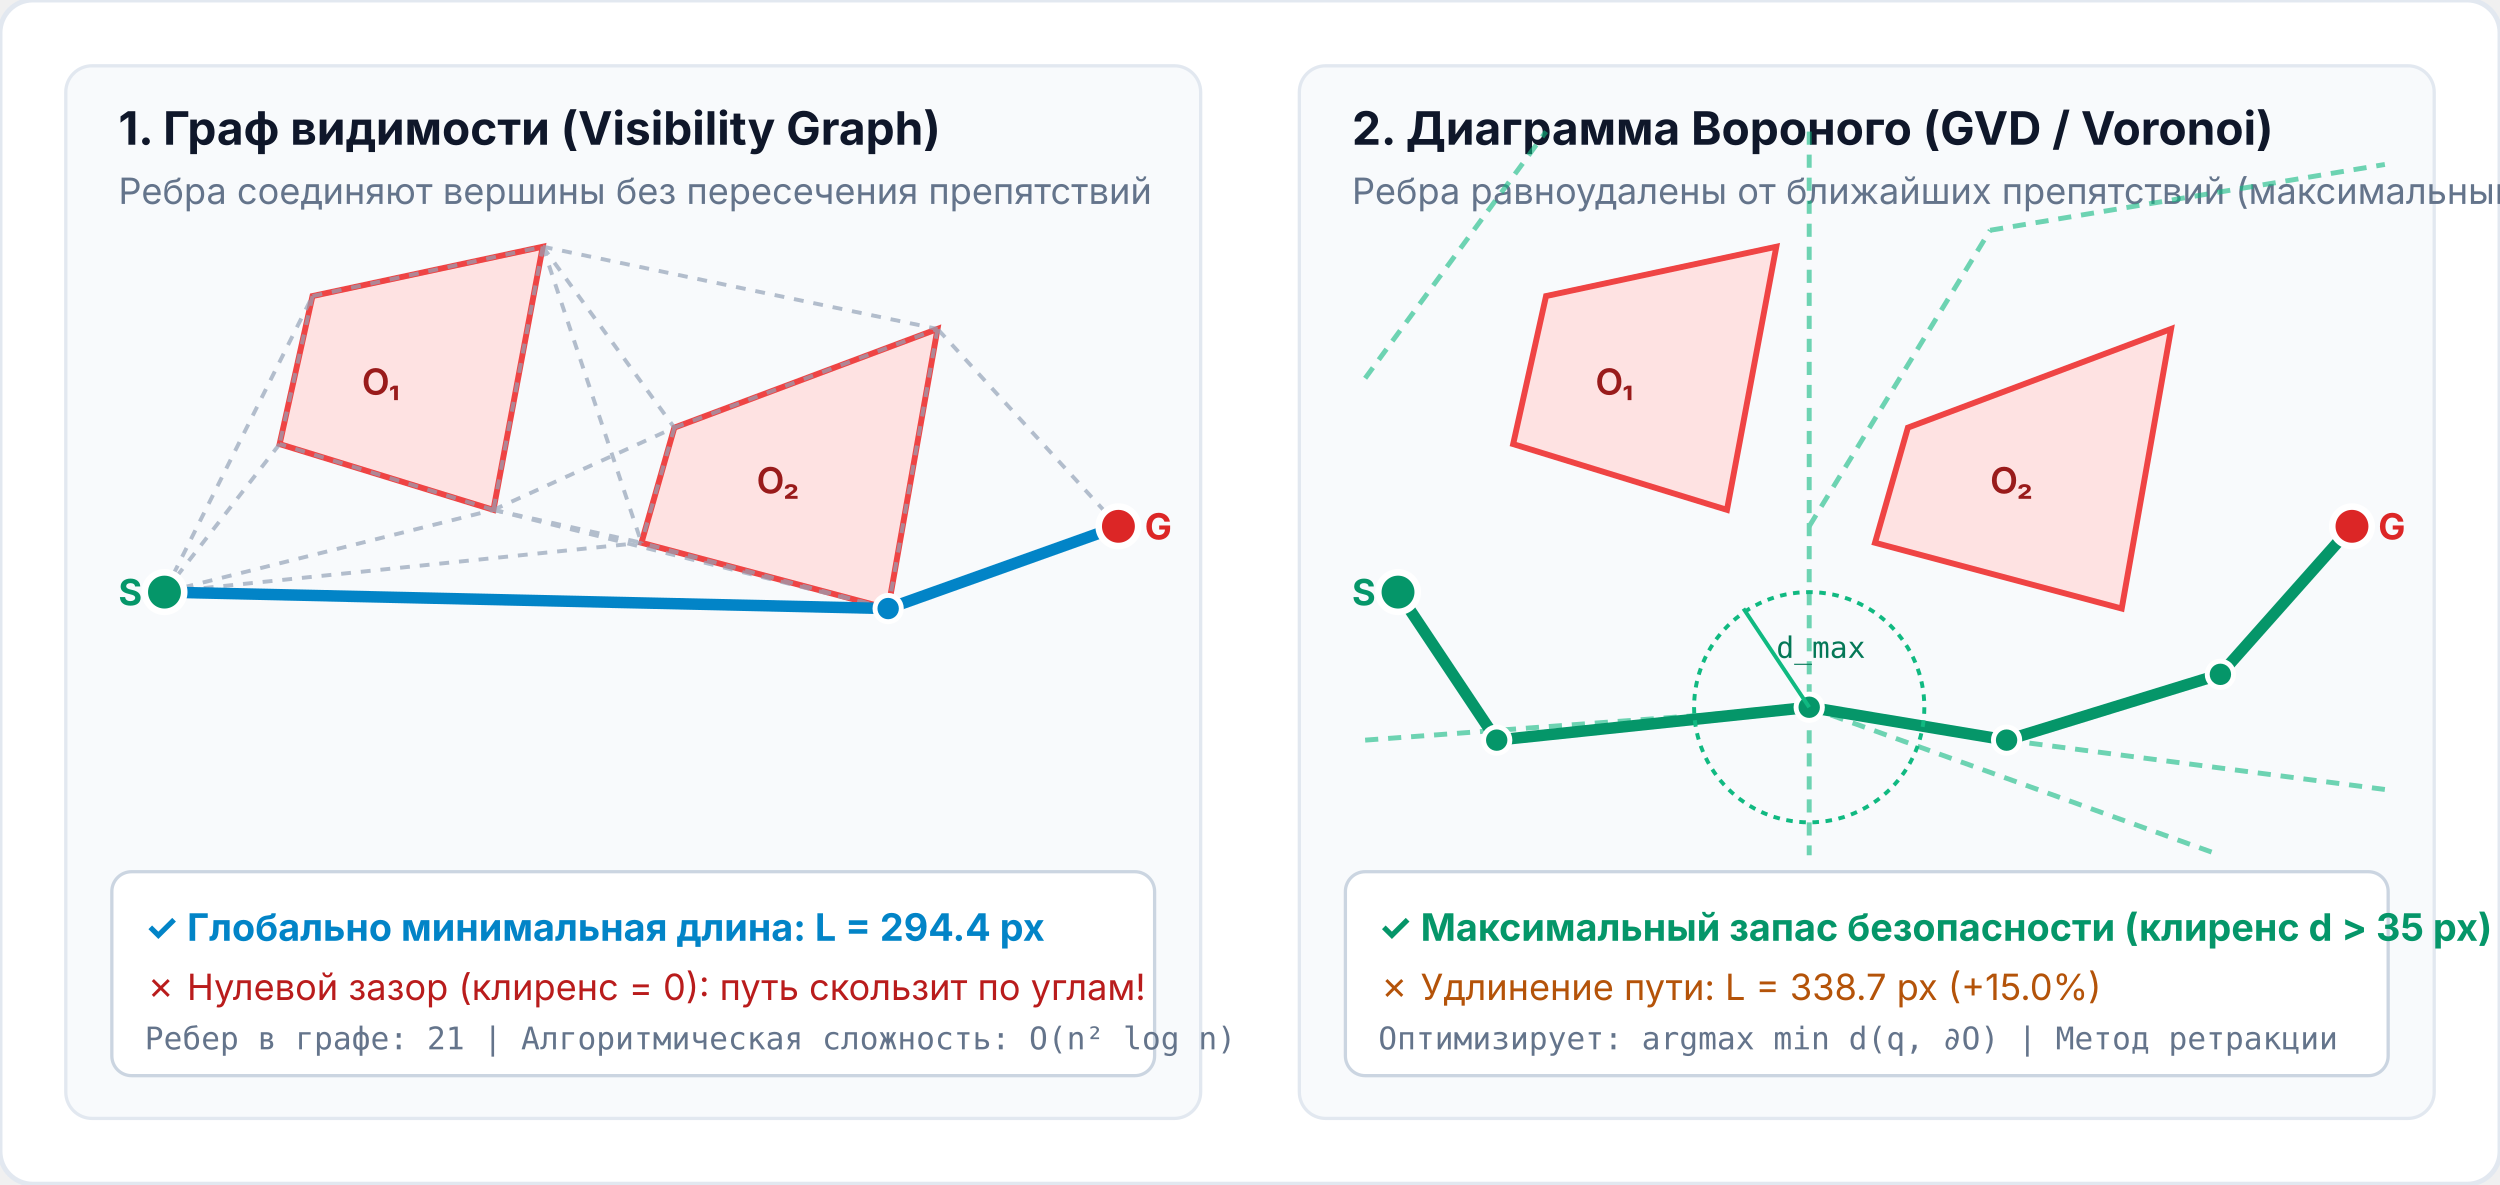
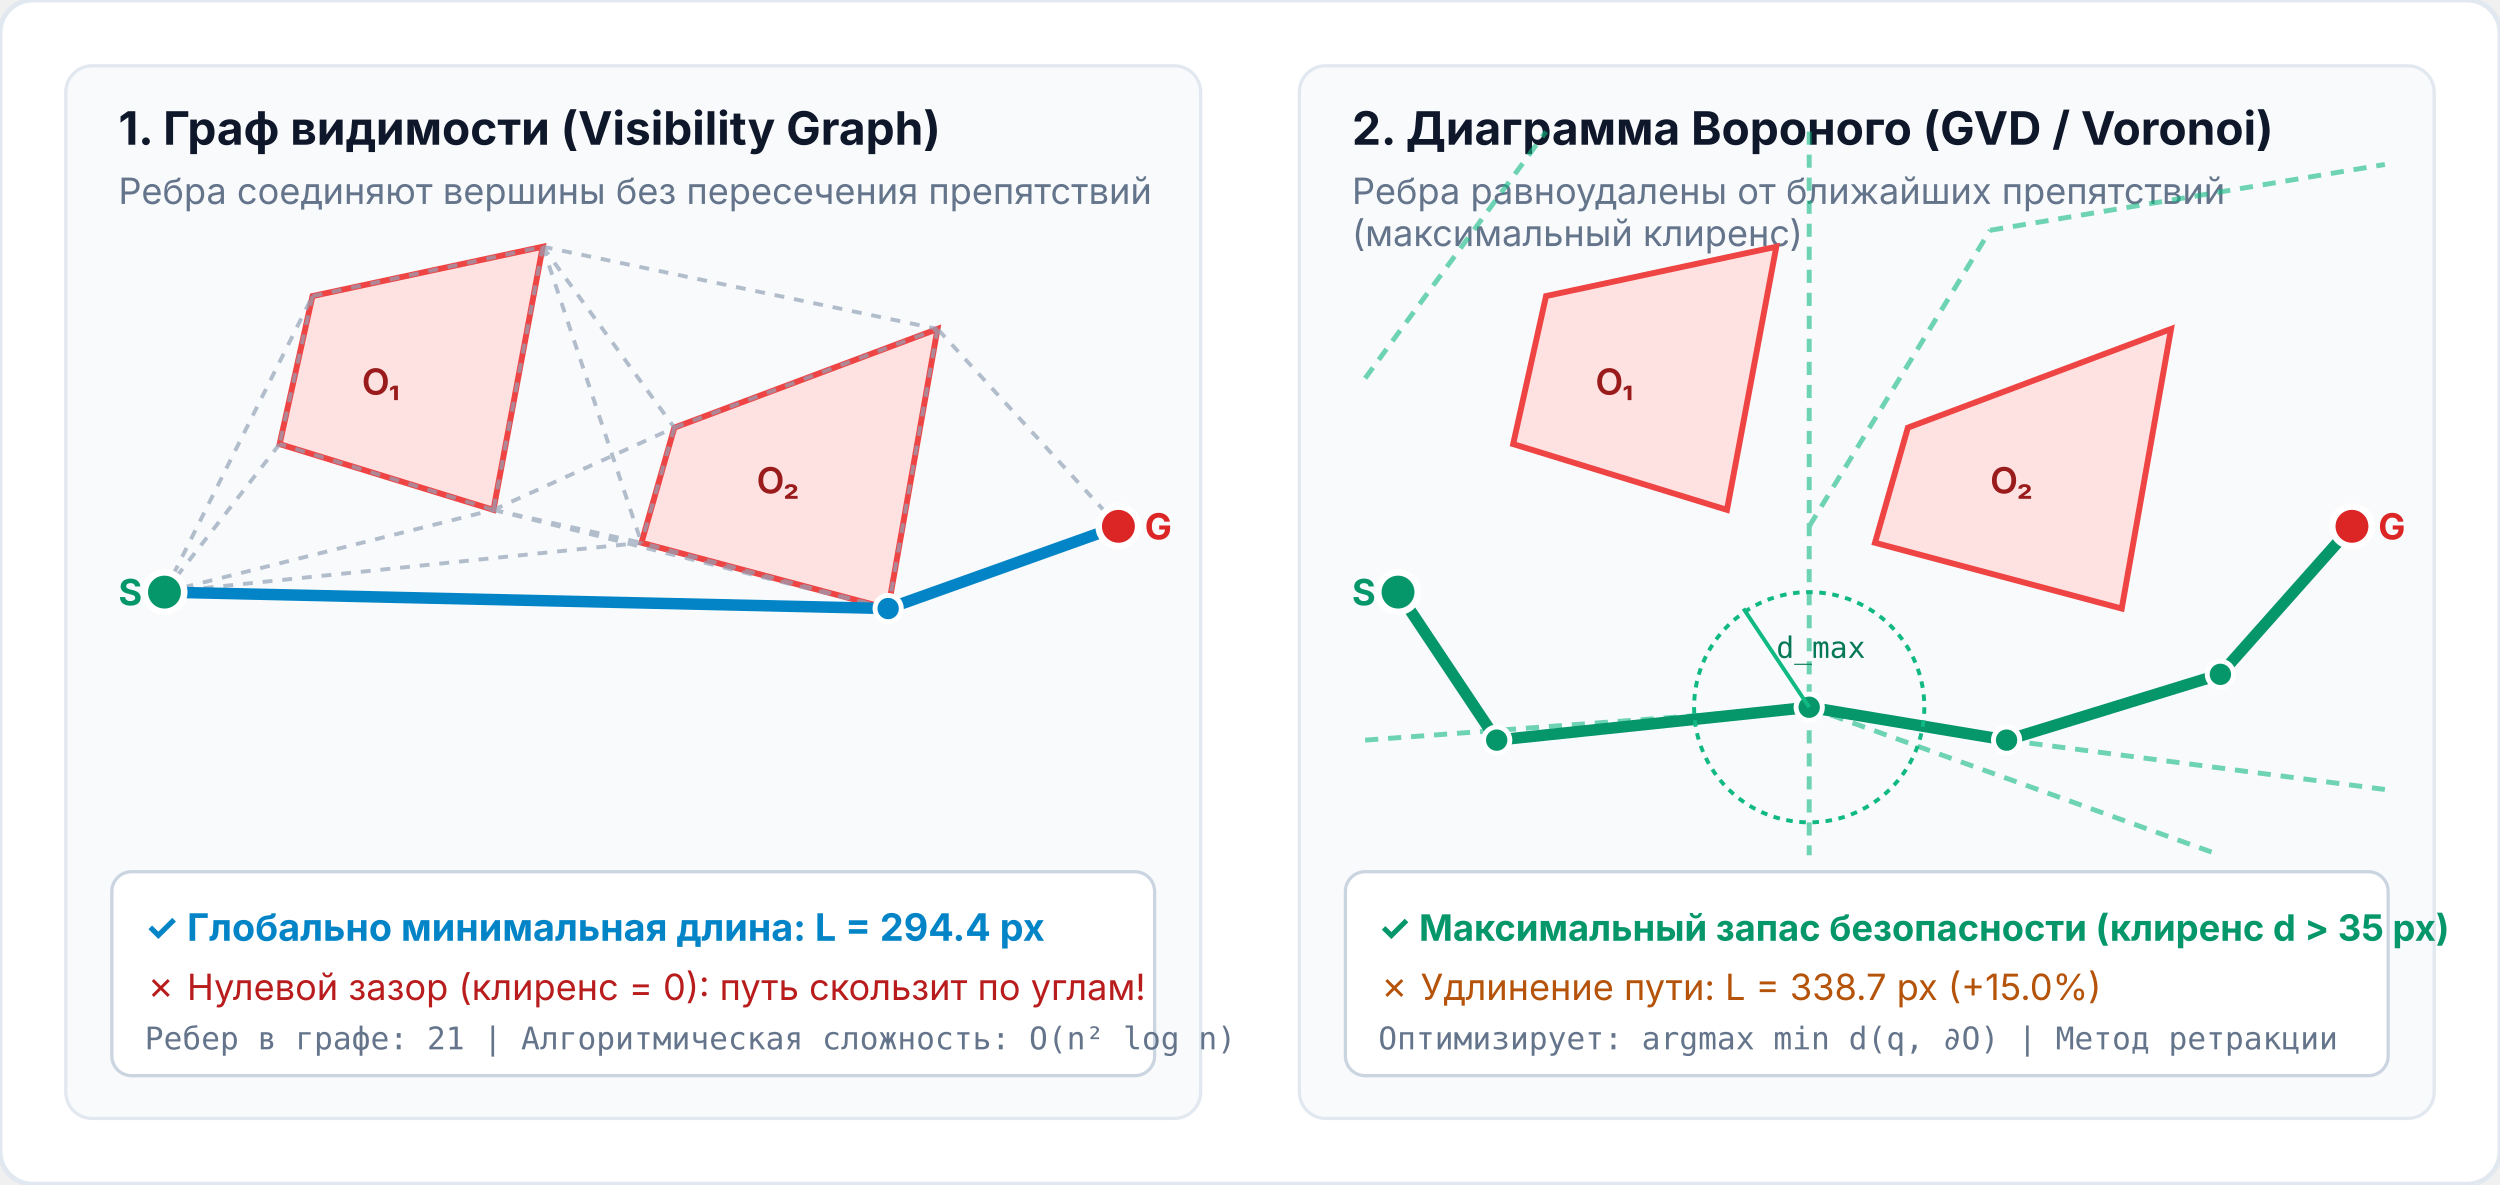
<svg xmlns="http://www.w3.org/2000/svg" viewBox="0 0 760 360" width="100%" height="100%">
  <rect width="100%" height="100%" rx="10" fill="#ffffff" stroke="#e2e8f0" stroke-width="1.5" />
  <g transform="translate(20, 20)">
    <rect width="345" height="320" rx="8" fill="#f8fafc" stroke="#e2e8f0" stroke-width="1" />
    <text x="16" y="24" font-family="Inter, sans-serif" font-size="14" font-weight="700" fill="#0f172a">1. Граф видимости (Visibility Graph)</text>
    <text x="16" y="42" font-family="Inter, sans-serif" font-size="11" fill="#64748b">Ребра соединяют вершины без пересечения препятствий</text>
    <polygon points="75,70 145,55 130,135 65,115" fill="#fee2e2" stroke="#ef4444" stroke-width="1.8" />
    <polygon points="185,110 265,80 250,165 175,145" fill="#fee2e2" stroke="#ef4444" stroke-width="1.8" />
    <text x="90" y="100" font-family="Inter, sans-serif" font-size="11" font-weight="600" fill="#991b1b">O₁</text>
    <text x="210" y="130" font-family="Inter, sans-serif" font-size="11" font-weight="600" fill="#991b1b">O₂</text>
    <g stroke="#94a3b8" stroke-width="1.2" stroke-dasharray="3,3" opacity="0.7">
      <line x1="30" y1="160" x2="75" y2="70" />
      <line x1="30" y1="160" x2="130" y2="135" />
      <line x1="30" y1="160" x2="65" y2="115" />
      <line x1="30" y1="160" x2="250" y2="165" />
      <line x1="30" y1="160" x2="175" y2="145" />
      <line x1="320" y1="140" x2="265" y2="80" />
      <line x1="320" y1="140" x2="250" y2="165" />
      <line x1="75" y1="70" x2="145" y2="55" />
      <line x1="75" y1="70" x2="65" y2="115" />
      <line x1="145" y1="55" x2="130" y2="135" />
      <line x1="145" y1="55" x2="185" y2="110" />
      <line x1="145" y1="55" x2="265" y2="80" />
      <line x1="145" y1="55" x2="175" y2="145" />
      <line x1="130" y1="135" x2="65" y2="115" />
      <line x1="130" y1="135" x2="185" y2="110" />
      <line x1="130" y1="135" x2="250" y2="165" />
      <line x1="130" y1="135" x2="175" y2="145" />
      <line x1="185" y1="110" x2="265" y2="80" />
      <line x1="185" y1="110" x2="175" y2="145" />
      <line x1="265" y1="80" x2="250" y2="165" />
      <line x1="250" y1="165" x2="175" y2="145" />
    </g>
    <path d="M30,160 L250,165 L320,140" stroke="#0284c7" stroke-width="3.5" fill="none" stroke-linecap="round" stroke-linejoin="round" />
    <circle cx="30" cy="160" r="4" fill="#0284c7" stroke="#ffffff" stroke-width="1.5" />
    <circle cx="250" cy="165" r="4" fill="#0284c7" stroke="#ffffff" stroke-width="1.5" />
    <circle cx="320" cy="140" r="4" fill="#0284c7" stroke="#ffffff" stroke-width="1.5" />
    <circle cx="30" cy="160" r="6" fill="#059669" stroke="#ffffff" stroke-width="2" />
    <text x="16" y="164" font-family="Inter, sans-serif" font-size="11" font-weight="700" fill="#059669">S</text>
    <circle cx="320" cy="140" r="6" fill="#dc2626" stroke="#ffffff" stroke-width="2" />
    <text x="328" y="144" font-family="Inter, sans-serif" font-size="11" font-weight="700" fill="#dc2626">G</text>
    <rect x="14" y="245" width="317" height="62" rx="6" fill="#ffffff" stroke="#cbd5e1" stroke-width="1" />
    <text x="24" y="266" font-family="Inter, sans-serif" font-size="11.5" font-weight="700" fill="#0284c7">✓ Глобально минимальная длина: L = 294.4 px</text>
    <text x="24" y="284" font-family="Inter, sans-serif" font-size="11" fill="#b91c1c">✗ Нулевой зазор (клиренс = 0): путь скользит по углам!</text>
    <text x="24" y="299" font-family="JetBrains Mono, monospace" font-size="9.5" fill="#64748b">Ребер в графе: 21 | Алгоритмическая сложность: O(n² log n)</text>
  </g>
  <g transform="translate(395, 20)">
    <rect width="345" height="320" rx="8" fill="#f8fafc" stroke="#e2e8f0" stroke-width="1" />
    <text x="16" y="24" font-family="Inter, sans-serif" font-size="14" font-weight="700" fill="#0f172a">2. Диаграмма Вороного (GVD / Voronoi)</text>
-     <text x="16" y="42" font-family="Inter, sans-serif" font-size="11" fill="#64748b">Ребра равноудалены от ближайших препятствий (максимальный клиренс)</text>
+     <text x="16" y="42" font-family="Inter, sans-serif" font-size="11.00" fill="#64748b">
+       <tspan x="16.0" dy="0">Ребра равноудалены от ближайших препятствий</tspan>
+       <tspan x="16.0" dy="12.8">(максимальный клиренс)</tspan>
+     </text>
    <polygon points="75,70 145,55 130,135 65,115" fill="#fee2e2" stroke="#ef4444" stroke-width="1.8" />
    <polygon points="185,110 265,80 250,165 175,145" fill="#fee2e2" stroke="#ef4444" stroke-width="1.8" />
    <text x="90" y="100" font-family="Inter, sans-serif" font-size="11" font-weight="600" fill="#991b1b">O₁</text>
    <text x="210" y="130" font-family="Inter, sans-serif" font-size="11" font-weight="600" fill="#991b1b">O₂</text>
    <g stroke="#10b981" stroke-width="1.5" stroke-dasharray="4,3" opacity="0.6">
      <line x1="155" y1="20" x2="155" y2="240" />
      <line x1="155" y1="140" x2="210" y2="50" />
      <line x1="155" y1="195" x2="280" y2="240" />
      <line x1="20" y1="95" x2="75" y2="20" />
      <line x1="20" y1="205" x2="155" y2="195" />
      <line x1="215" y1="205" x2="330" y2="220" />
      <line x1="210" y1="50" x2="330" y2="30" />
    </g>
    <path d="M30,160 L60,205 L155,195 L215,205 L280,185 L320,140" stroke="#059669" stroke-width="3.5" fill="none" stroke-linecap="round" stroke-linejoin="round" />
    <circle cx="30" cy="160" r="4" fill="#059669" stroke="#ffffff" stroke-width="1.5" />
    <circle cx="60" cy="205" r="4" fill="#059669" stroke="#ffffff" stroke-width="1.5" />
    <circle cx="155" cy="195" r="4" fill="#059669" stroke="#ffffff" stroke-width="1.5" />
    <circle cx="215" cy="205" r="4" fill="#059669" stroke="#ffffff" stroke-width="1.5" />
    <circle cx="280" cy="185" r="4" fill="#059669" stroke="#ffffff" stroke-width="1.5" />
    <circle cx="320" cy="140" r="4" fill="#059669" stroke="#ffffff" stroke-width="1.5" />
    <circle cx="30" cy="160" r="6" fill="#059669" stroke="#ffffff" stroke-width="2" />
    <text x="16" y="164" font-family="Inter, sans-serif" font-size="11" font-weight="700" fill="#059669">S</text>
    <circle cx="320" cy="140" r="6" fill="#dc2626" stroke="#ffffff" stroke-width="2" />
    <text x="328" y="144" font-family="Inter, sans-serif" font-size="11" font-weight="700" fill="#dc2626">G</text>
    <circle cx="155" cy="195" r="35" fill="none" stroke="#10b981" stroke-width="1.2" stroke-dasharray="2,2" />
    <line x1="155" y1="195" x2="135" y2="165" stroke="#10b981" stroke-width="1.2" />
    <text x="145" y="180" font-family="JetBrains Mono, monospace" font-size="9" fill="#047857">d_max</text>
    <rect x="14" y="245" width="317" height="62" rx="6" fill="#ffffff" stroke="#cbd5e1" stroke-width="1" />
-     <text x="24" y="266" font-family="Inter, sans-serif" font-size="11.5" font-weight="700" fill="#059669">✓ Максимальный запас безопасности (клиренс d &gt; 35 px)</text>
+     <text x="24" y="266" font-family="Inter, sans-serif" font-size="11.06" font-weight="700" fill="#059669">✓ Максимальный запас безопасности (клиренс d &gt; 35 px)</text>
    <text x="24" y="284" font-family="Inter, sans-serif" font-size="11" fill="#b45309">✗ Удлинение пути: L = 338.7 px (+15.0%)</text>
    <text x="24" y="299" font-family="JetBrains Mono, monospace" font-size="9.5" fill="#64748b">Оптимизирует: argmax min d(q, ∂O) | Метод ретракции</text>
  </g>
</svg>
